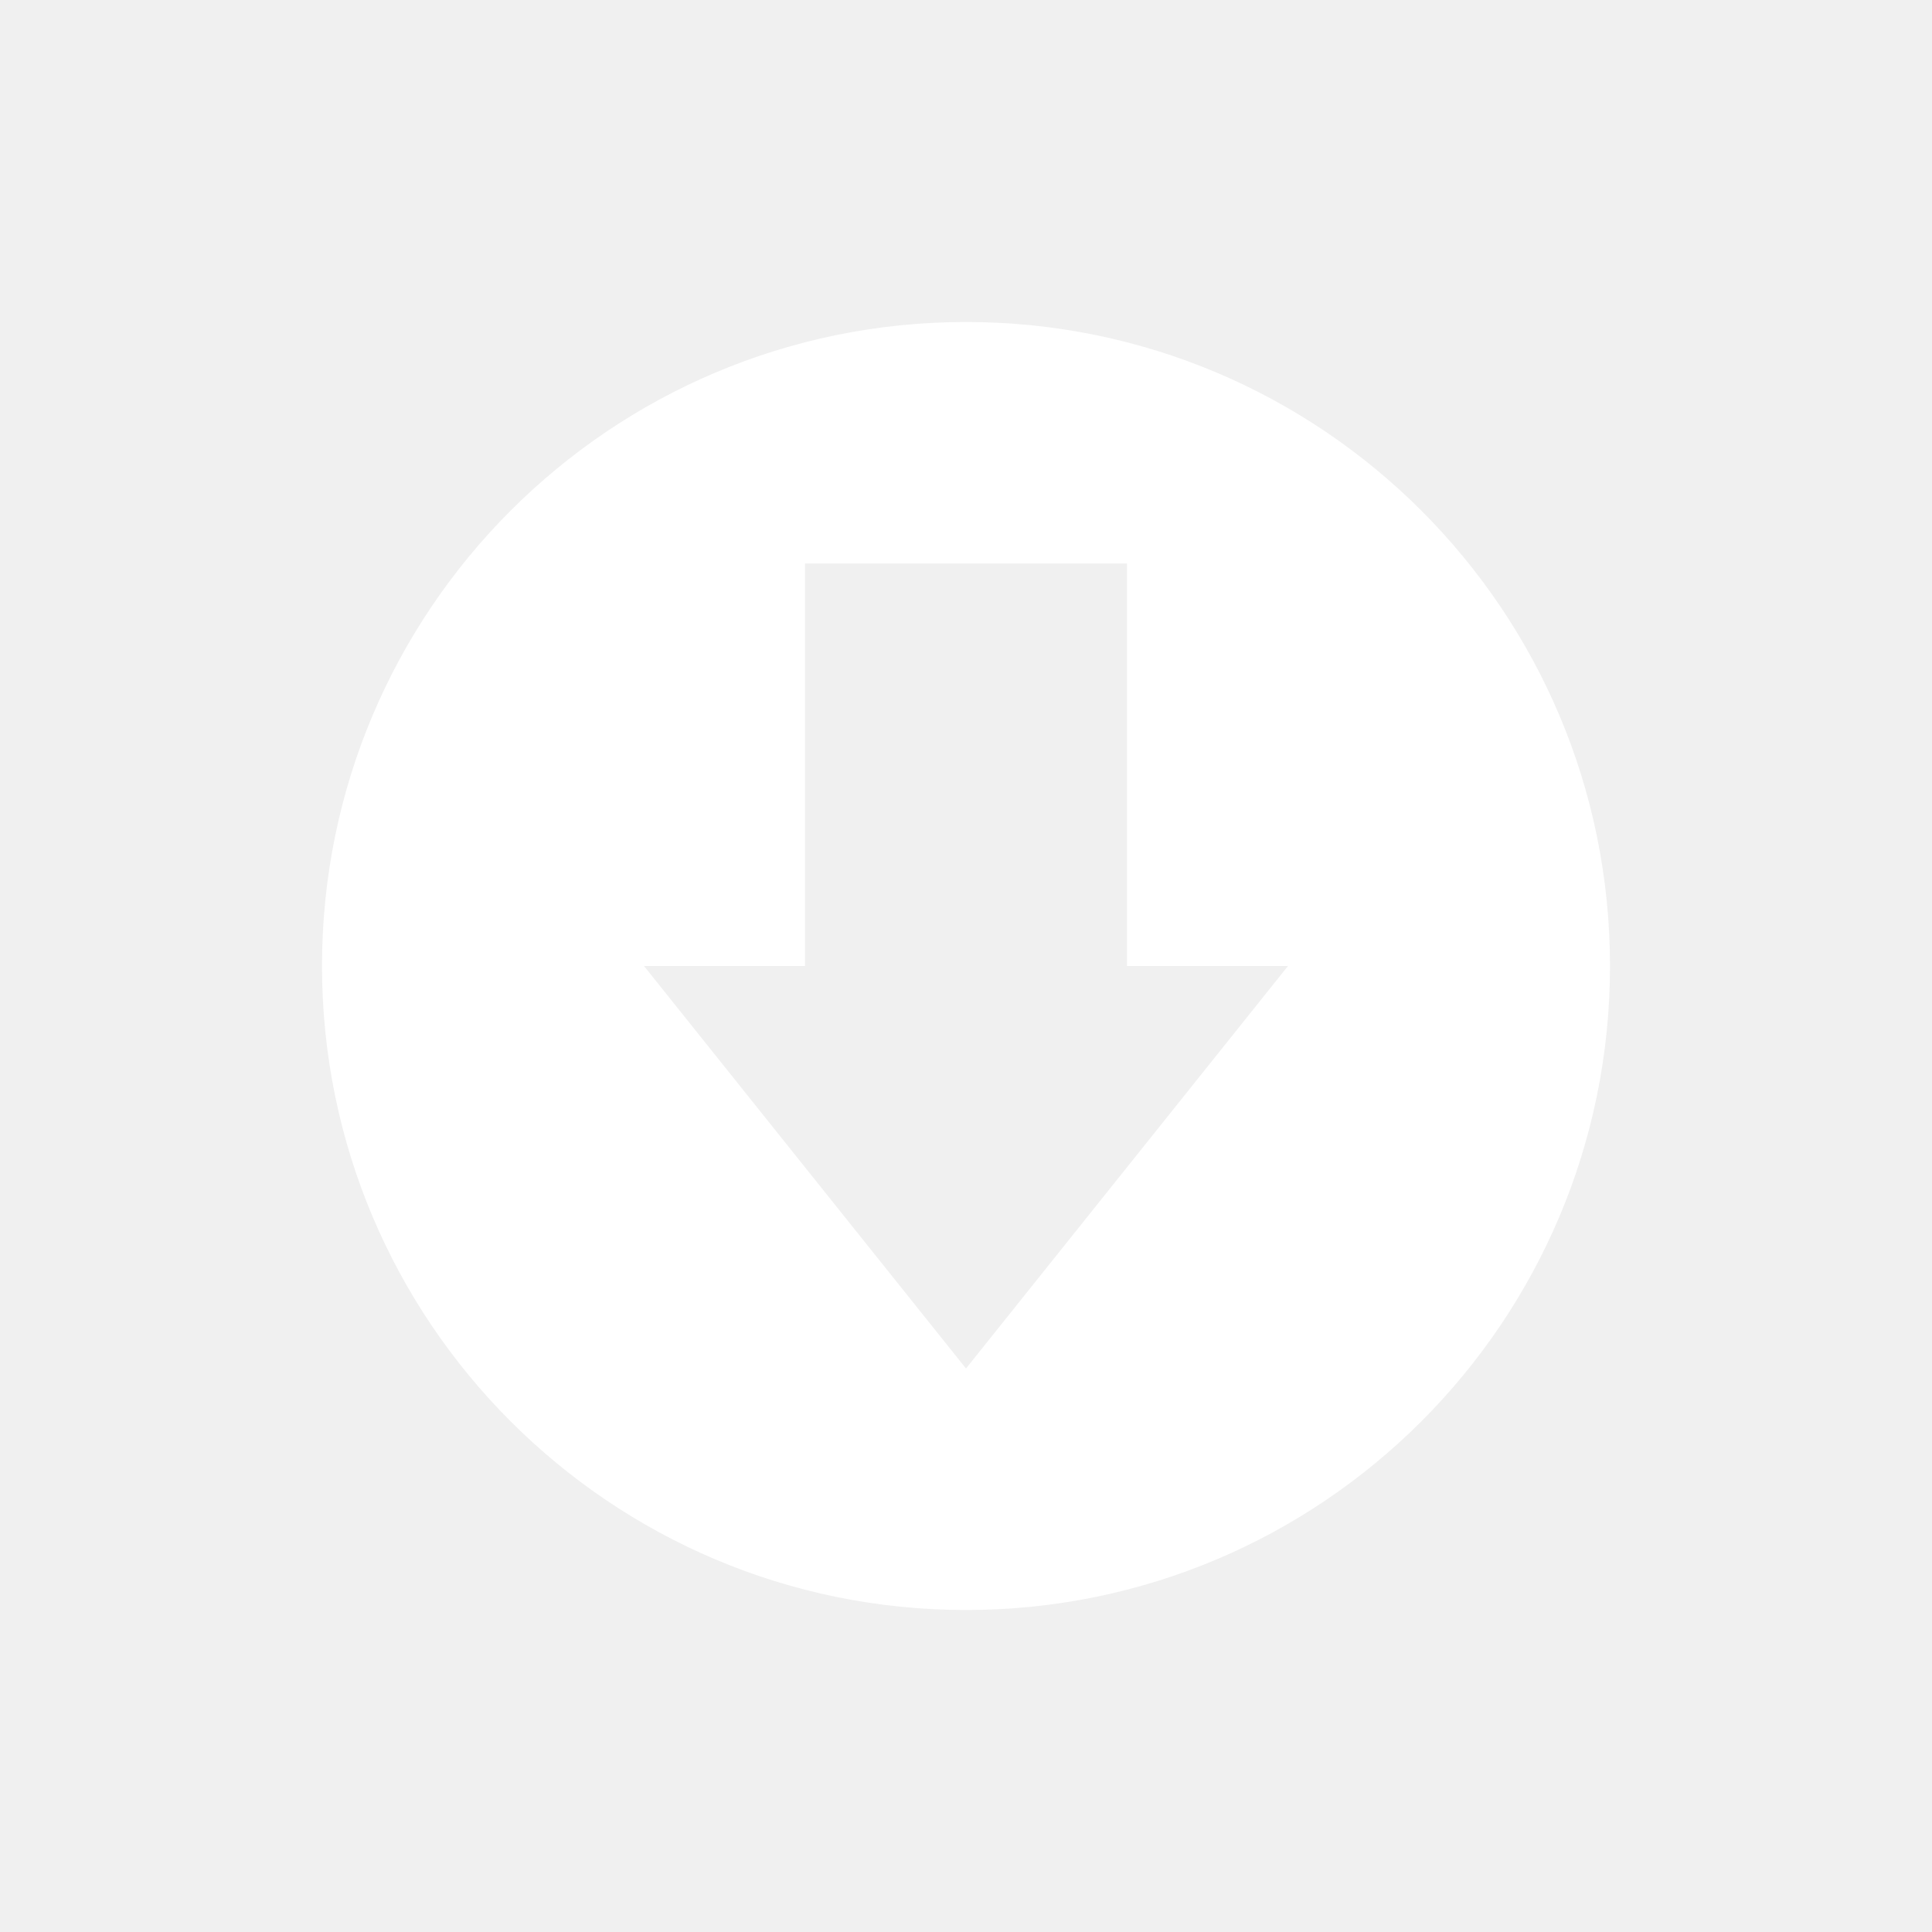
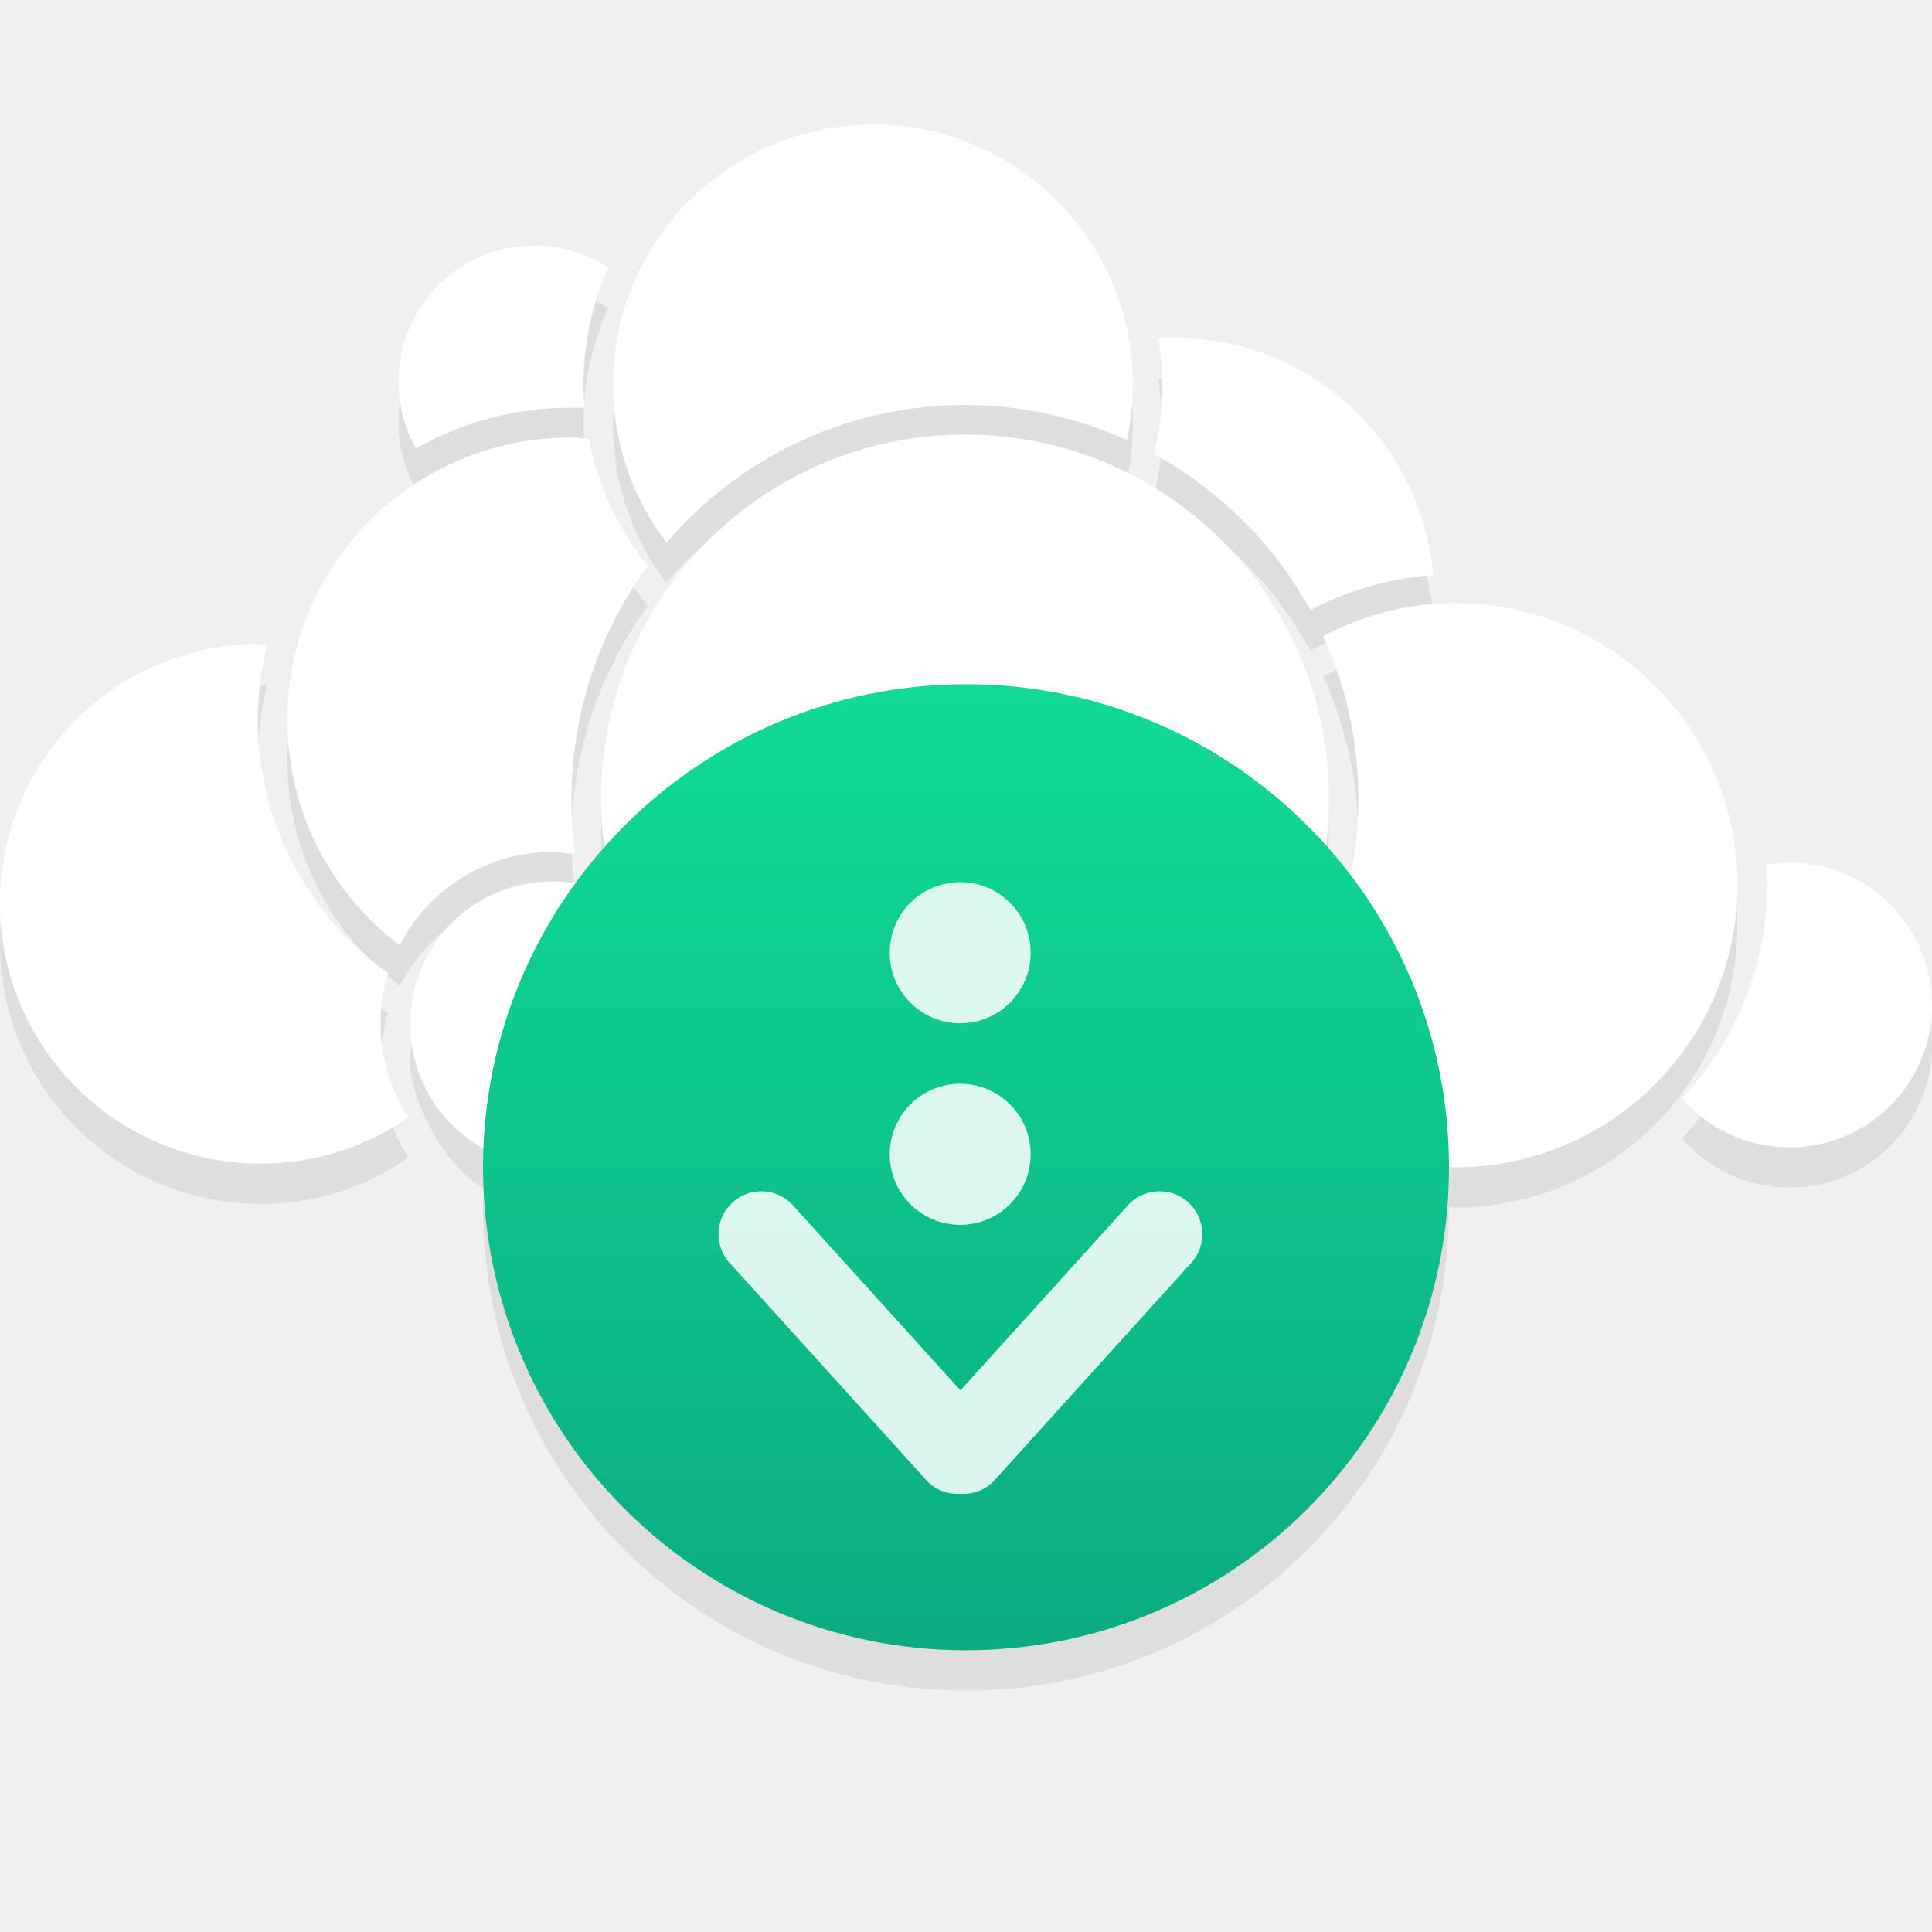
- <svg xmlns="http://www.w3.org/2000/svg" width="24" height="24" version="1.1">
-   <defs>
-     <style id="current-color-scheme" type="text/css">
-    .ColorScheme-Text { color:#ffffff; } .ColorScheme-Highlight { color:#367bf0; }
-   </style>
+ <svg xmlns="http://www.w3.org/2000/svg" xmlns:xlink="http://www.w3.org/1999/xlink" viewBox="0 0 24 24" id="svg2" version="1.1">
+   <defs id="defs3051">
+     <style type="text/css" id="current-color-scheme">
+       .ColorScheme-Text {
+         color:#ffffff
+       }
+       </style>
+     <linearGradient gradientTransform="matrix(0.4285718,0,0,0.4285718,-159.6736,-213.4136)" xlink:href="#linearGradient8467-7-3" id="linearGradient4181" gradientUnits="userSpaceOnUse" x1="399.994" y1="545.139" x2="399.994" y2="518.139" />
+     <linearGradient id="linearGradient8467-7-3">
+       <stop offset="0" style="stop-color:#0bac83;stop-opacity:1" id="stop8469-4-0" />
+       <stop offset="1" style="stop-color:#10da96;stop-opacity:1" id="stop8471-7-5" />
+     </linearGradient>
  </defs>
-   <g transform="translate(-624 -500)">
-     <path style="fill:currentColor" class="ColorScheme-Text" d="m636 504c-4.418 0-8 3.582-8 8s3.582 8 8 8 8-3.582 8-8-3.582-8-8-8zm-2 3h4v5h2l-4 5c0 0-4-5-4-5h2z" />
+   <path style="color:#000000;text-indent:0;text-transform:none;block-progression:tb;fill:#000000;fill-opacity:0.078;enable-background:accumulate" d="m 10.836,2.047 c -1.786,0.01 -3.226,1.453 -3.221,3.238 0.002,0.736 0.249,1.414 0.664,1.955 0.894,-1.04 2.216,-1.704 3.693,-1.709 0.723,0 1.409,0.155 2.027,0.438 0.049,-0.226 0.075,-0.462 0.074,-0.703 -0.005,-1.786 -1.452,-3.224 -3.238,-3.219 z m -4.213,1.502 0,0.01 c -0.93,0 -1.677,0.759 -1.674,1.689 9.999e-4,0.301 0.08,0.585 0.219,0.828 0.56,-0.318 1.209,-0.504 1.898,-0.506 0.067,-9e-4 0.13,-9e-4 0.195,0 -0.008,-0.094 -0.014,-0.191 -0.014,-0.285 -0.002,-0.518 0.11,-1.012 0.307,-1.457 -0.267,-0.179 -0.586,-0.276 -0.932,-0.275 z m 7.969,1.139 c -0.069,9e-4 -0.135,0 -0.203,0.023 0.03,0.183 0.053,0.372 0.053,0.565 0.001,0.299 -0.037,0.589 -0.105,0.867 0.816,0.448 1.495,1.121 1.943,1.938 0.462,-0.242 0.978,-0.397 1.525,-0.436 -0.146,-1.654 -1.521,-2.952 -3.213,-2.947 l 0,-0.01 z m -2.617,1.211 c -2.499,0.01 -4.515,2.036 -4.508,4.535 6.287e-4,0.196 0.034,0.383 0.059,0.572 -0.136,0.152 -0.265,0.309 -0.385,0.475 -0.093,-0.016 -0.187,-0.03 -0.285,-0.029 -0.979,0 -1.765,0.793 -1.762,1.772 0.002,0.364 0.375,1.238 0.918,1.539 -0.003,0.08 -0.012,0.158 -0.012,0.238 0,3.324 2.676,6 6,6 3.324,0 6,-2.676 6,-6 0,0 5e-6,-0.01 0,-0.01 0.029,6e-4 0.056,0.01 0.086,0.01 1.939,-0.01 3.502,-1.579 3.496,-3.518 -0.006,-1.939 -1.579,-3.496 -3.518,-3.49 -0.589,0 -1.141,0.154 -1.627,0.41 0.278,0.612 0.435,1.291 0.438,2.006 9.9e-4,0.331 -0.032,0.655 -0.094,0.969 -0.104,-0.137 -0.213,-0.269 -0.328,-0.397 0.024,-0.191 0.055,-0.379 0.055,-0.576 -0.008,-2.499 -2.034,-4.514 -4.533,-4.506 z m -4.908,0.029 0,0.01 c -1.939,0.01 -3.502,1.579 -3.496,3.518 0.003,1.141 0.55,2.15 1.395,2.787 0.353,-0.686 1.066,-1.156 1.891,-1.158 0.1,10e-5 0.195,0.022 0.291,0.025 -0.031,-0.219 -0.046,-0.444 -0.047,-0.672 -0.003,-1.087 0.348,-2.094 0.947,-2.908 -0.362,-0.45 -0.621,-0.99 -0.732,-1.58 -0.081,9e-4 -0.165,-0.022 -0.248,-0.022 z m -3.842,2.572 c -1.785,0 -3.23,1.444 -3.225,3.231 0.005,1.785 1.46,3.23 3.246,3.225 0.68,0 1.309,-0.214 1.828,-0.574 -0.216,-0.333 -0.344,-0.733 -0.346,-1.158 -9.5e-4,-0.221 0.03,-0.433 0.092,-0.633 -0.976,-0.701 -1.613,-1.843 -1.617,-3.135 -10e-4,-0.328 0.041,-0.645 0.117,-0.949 -0.032,0 -0.062,-10e-4 -0.094,0 l -0.002,-0.01 z M 22.221,11.214 c -0.095,9e-4 -0.186,0.022 -0.277,0.025 0.005,0.082 0.006,0.157 0.006,0.24 0.003,1.029 -0.399,1.966 -1.055,2.662 0.325,0.375 0.8,0.613 1.338,0.611 0.979,0 1.771,-0.792 1.768,-1.772 -0.003,-0.979 -0.8,-1.771 -1.779,-1.768 z" id="path6593-7" />
+   <path id="path4145-6-2-3" d="m 10.835,1.547 c -1.786,0.01 -3.225,1.453 -3.219,3.238 0.002,0.736 0.25,1.413 0.664,1.954 0.894,-1.04 2.215,-1.703 3.692,-1.708 0.723,0 1.409,0.155 2.027,0.437 0.049,-0.226 0.075,-0.462 0.074,-0.703 -0.005,-1.786 -1.453,-3.224 -3.239,-3.219 z m -4.212,1.507 c -0.93,0 -1.676,0.759 -1.673,1.689 0.001,0.301 0.08,0.585 0.218,0.828 0.56,-0.318 1.209,-0.504 1.898,-0.506 0.067,-9e-4 0.131,-9e-4 0.196,0 -0.008,-0.094 -0.014,-0.19 -0.013,-0.284 -0.002,-0.518 0.109,-1.011 0.306,-1.457 -0.267,-0.179 -0.586,-0.277 -0.932,-0.276 z m 7.969,1.134 c -0.069,9e-4 -0.135,9e-4 -0.203,0.023 0.03,0.183 0.052,0.37 0.052,0.563 0.001,0.299 -0.037,0.589 -0.105,0.867 0.816,0.448 1.495,1.121 1.943,1.938 0.462,-0.242 0.977,-0.397 1.525,-0.435 -0.146,-1.654 -1.521,-2.951 -3.213,-2.946 z m -2.618,1.21 c -2.499,0.01 -4.515,2.035 -4.507,4.534 0.008,2.499 2.035,4.514 4.534,4.506 2.499,-0.01 4.515,-2.035 4.507,-4.534 -0.008,-2.499 -2.035,-4.514 -4.534,-4.506 z m -4.907,0.038 c -1.939,0.01 -3.503,1.579 -3.497,3.518 0.003,1.141 0.55,2.15 1.395,2.788 0.353,-0.686 1.065,-1.155 1.89,-1.158 0.1,10e-5 0.195,0.022 0.291,0.025 -0.031,-0.219 -0.046,-0.443 -0.046,-0.671 -0.003,-1.087 0.348,-2.094 0.947,-2.908 -0.362,-0.45 -0.621,-0.991 -0.733,-1.581 -0.081,9e-4 -0.164,-0.022 -0.247,-0.022 z m 10.997,2.056 c -0.589,0 -1.14,0.153 -1.626,0.41 0.278,0.612 0.434,1.29 0.437,2.006 0.004,1.339 -0.531,2.556 -1.401,3.442 0.644,0.71 1.576,1.154 2.612,1.151 1.939,-0.01 3.503,-1.579 3.497,-3.518 -0.006,-1.939 -1.579,-3.496 -3.518,-3.49 z m -14.839,0.507 c -1.785,0 -3.23,1.445 -3.225,3.231 0.005,1.785 1.459,3.23 3.245,3.225 0.68,0 1.309,-0.215 1.828,-0.575 -0.216,-0.333 -0.344,-0.732 -0.345,-1.157 -9.5e-4,-0.221 0.031,-0.433 0.093,-0.633 -0.976,-0.701 -1.614,-1.844 -1.618,-3.135 -0.001,-0.328 0.041,-0.645 0.117,-0.95 -0.032,0 -0.063,-10e-5 -0.095,9e-4 z M 22.222,10.714 c -0.095,9e-4 -0.187,0.023 -0.279,0.026 0.005,0.082 0.007,0.158 0.007,0.241 0.003,1.029 -0.4,1.965 -1.056,2.662 0.325,0.375 0.8,0.612 1.338,0.61 0.979,0 1.77,-0.792 1.767,-1.772 -0.003,-0.979 -0.799,-1.77 -1.778,-1.767 z m -15.366,0.237 c -0.979,0 -1.764,0.792 -1.761,1.771 0.003,0.979 0.793,1.77 1.772,1.767 0.75,0 1.386,-0.472 1.643,-1.132 -0.633,-0.641 -1.089,-1.46 -1.293,-2.37 -0.117,-0.024 -0.236,-0.039 -0.361,-0.038 z" style="fill:currentColor;fill-opacity:1;stroke:none" class="ColorScheme-Text" />
+   <circle r="6" cy="14.5" cx="12" id="path3377" style="opacity:1;fill:url(#linearGradient4181);fill-opacity:1;stroke:none;stroke-width:1.3;stroke-miterlimit:4;stroke-dasharray:none;stroke-dashoffset:0;stroke-opacity:1" />
+   <g style="fill:#ffffff;fill-opacity:0.851" id="layer1-5" transform="matrix(0.475,0,0,0.475,-148.1441,-244.289)">
+     <g style="fill:#ffffff;fill-opacity:0.851" transform="matrix(1.384298,0,0,1.384298,325.8114,-900.2281)" id="layer1-3-3">
+       <g style="fill:#ffffff;fill-opacity:0.851;stroke:#4f96d1;stroke-opacity:1" id="layer1-0" transform="matrix(0.9053755,0,0,0.9053755,-365.9168,562.0602)" />
+       <g style="fill:#ffffff;fill-opacity:0.851" id="layer1-00" transform="translate(-401.0123,510.6337)">
+         <g style="fill:#ffffff;fill-opacity:0.851" id="layer1-4" transform="translate(5.05585,-5.251147)">
+           <g style="fill:#ffffff;stroke:#000000;stroke-opacity:0.8;fill-opacity:0.851" id="layer1-9" transform="translate(-11.317,5.882492)">
+             <g style="fill:#ffffff;fill-opacity:0.851" id="layer1-79" transform="translate(1.873303,-0.2841054)">
+               <g style="fill:#ffffff;fill-opacity:0.851" id="g4187-8" transform="matrix(0.7863692,0,0,0.7839454,93.52553,112.3545)">
+                 <path d="m 412.389,537.333 c -0.401,-0.404 -1.052,-0.404 -1.453,0 l -4.057,4.497 -4.057,-4.497 c -0.402,-0.404 -1.052,-0.404 -1.453,0 -0.402,0.404 -0.402,1.058 0,1.461 l 4.719,5.231 c 0.217,0.218 0.506,0.314 0.791,0.296 0.284,0.018 0.574,-0.078 0.791,-0.296 l 4.719,-5.231 c 0.401,-0.404 0.401,-1.058 0,-1.461 z m -5.516,-4.351 c 0.935,0 1.693,-0.761 1.693,-1.7 0,-0.939 -0.758,-1.7 -1.693,-1.7 -0.935,0 -1.693,0.761 -1.693,1.7 0,0.939 0.758,1.7 1.693,1.7 z m 0,4.858 c 0.935,0 1.693,-0.761 1.693,-1.7 0,-0.939 -0.758,-1.7 -1.693,-1.7 -0.935,0 -1.693,0.761 -1.693,1.7 0,0.939 0.758,1.7 1.693,1.7 z" id="Download" style="fill:#ffffff;fill-opacity:0.851;stroke:none;stroke-opacity:0.8" />
+               </g>
+             </g>
+           </g>
+         </g>
+       </g>
+     </g>
  </g>
</svg>
